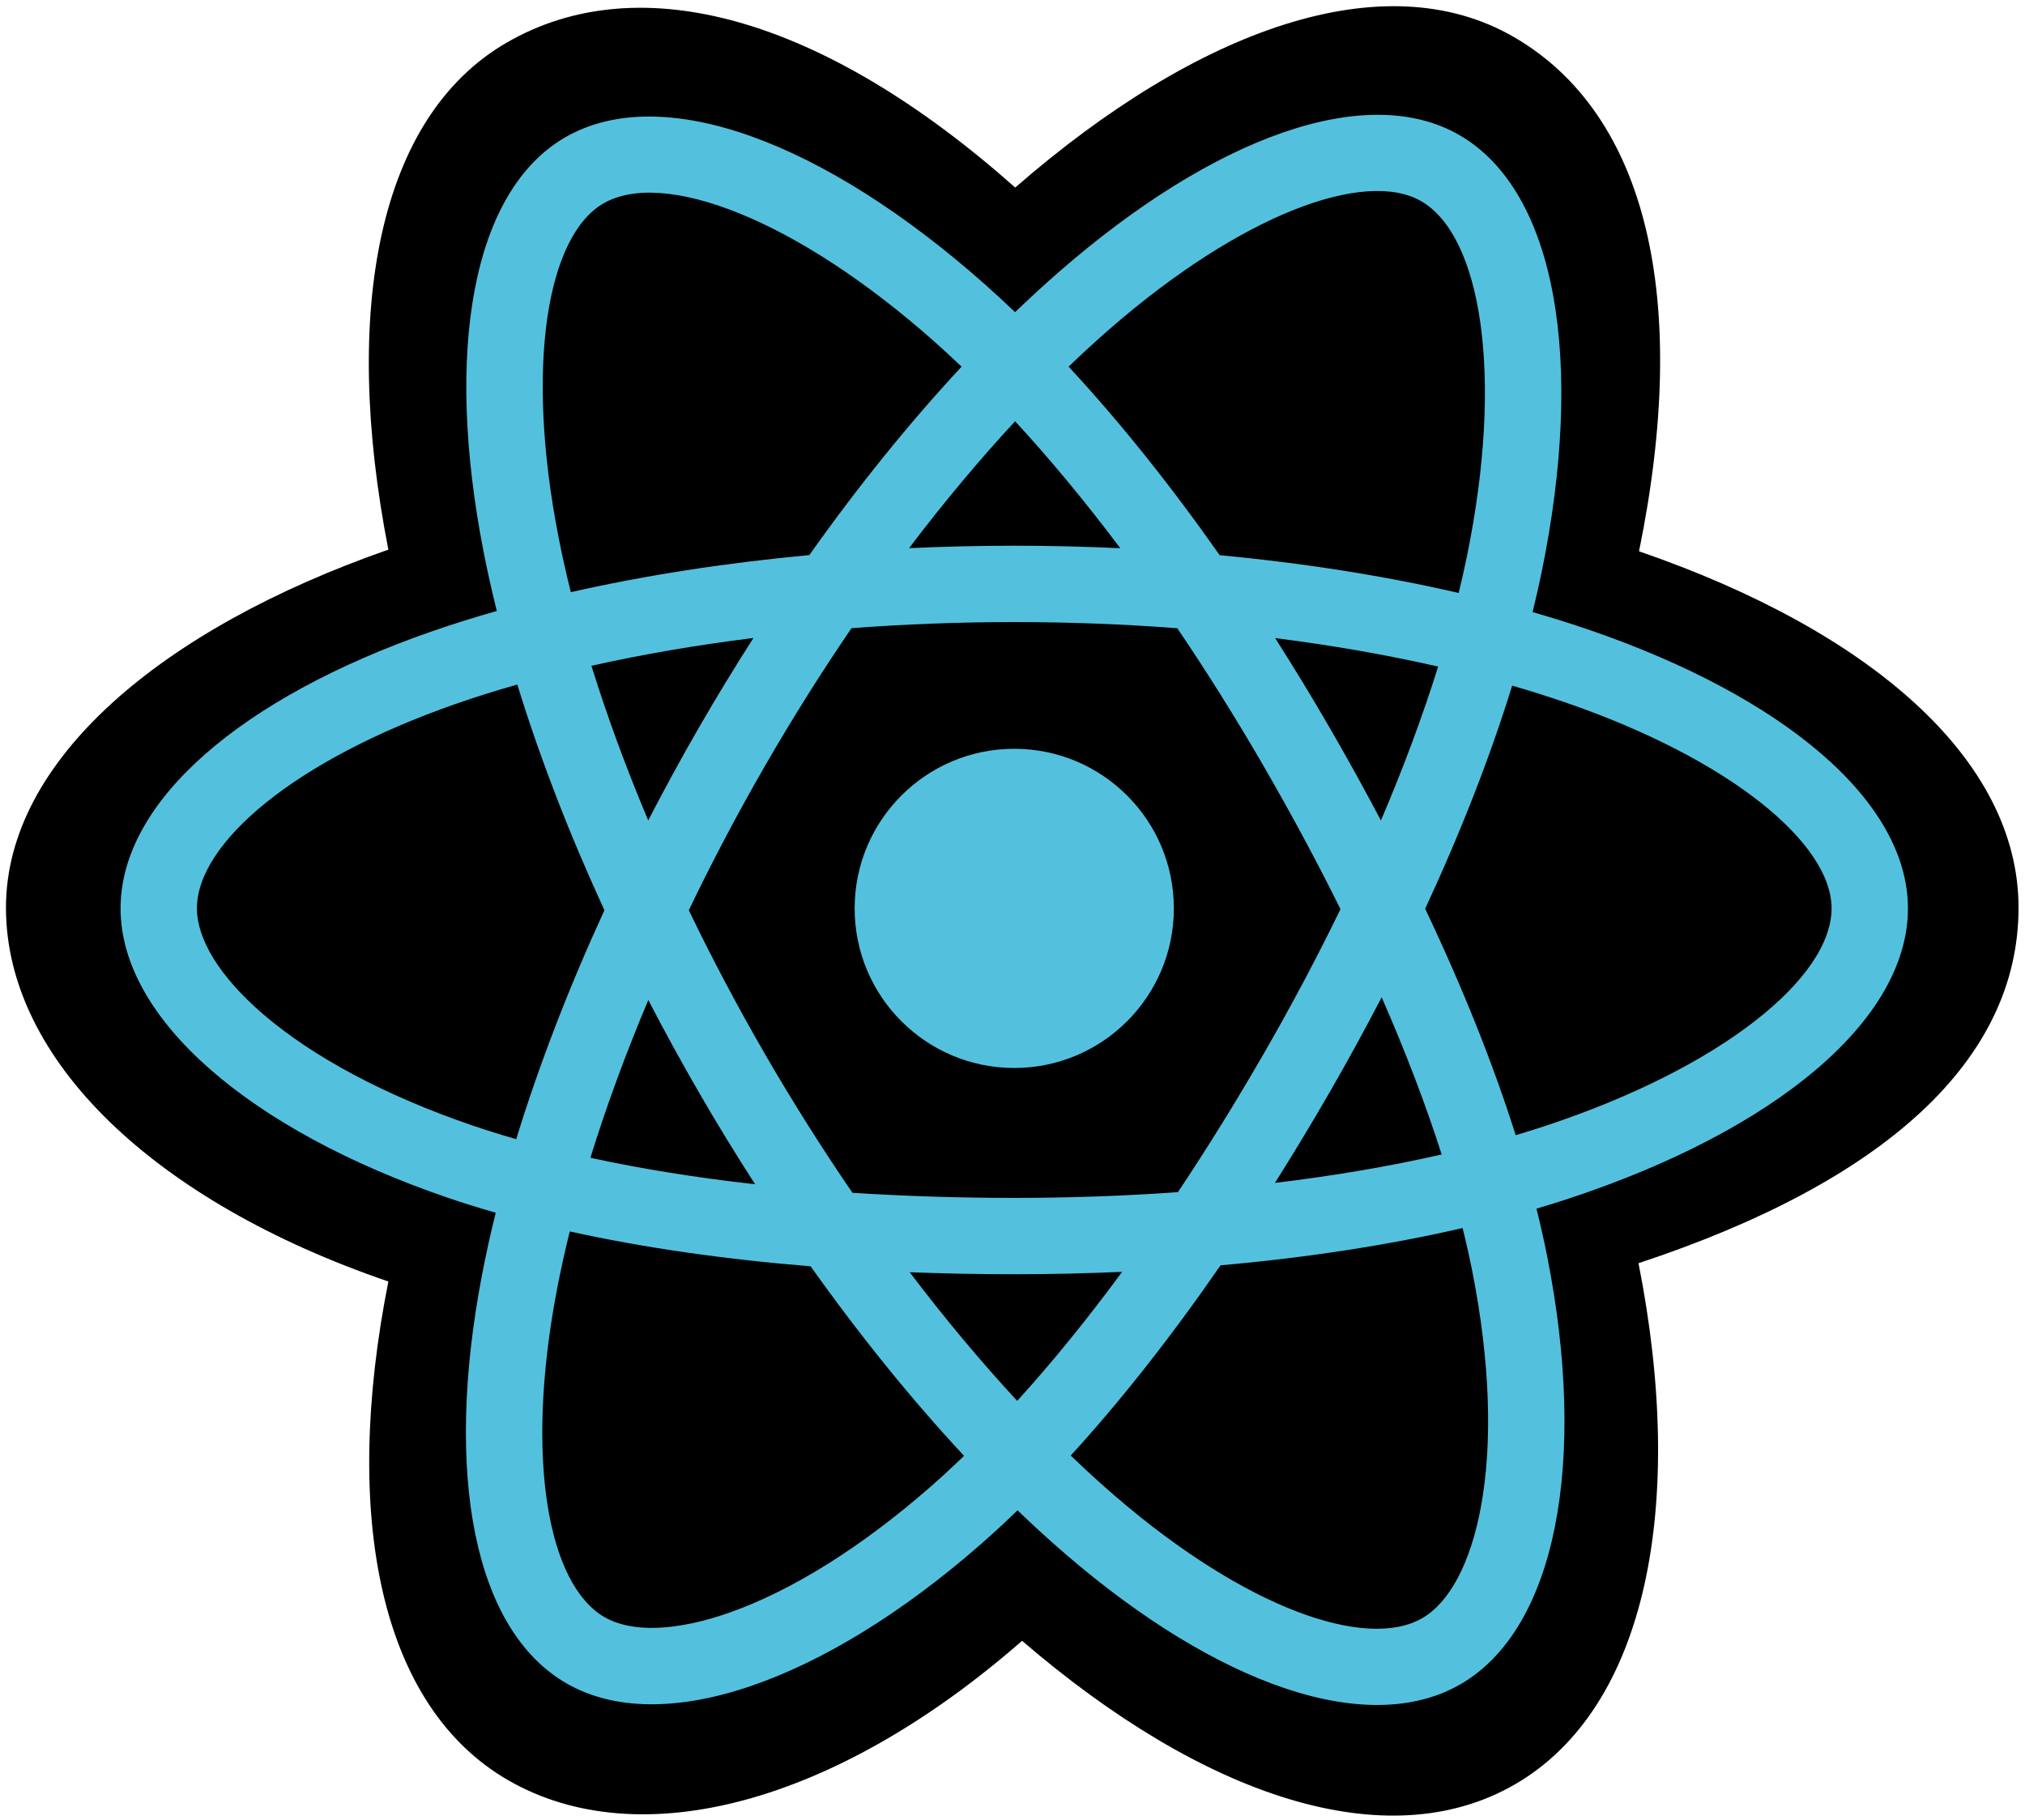
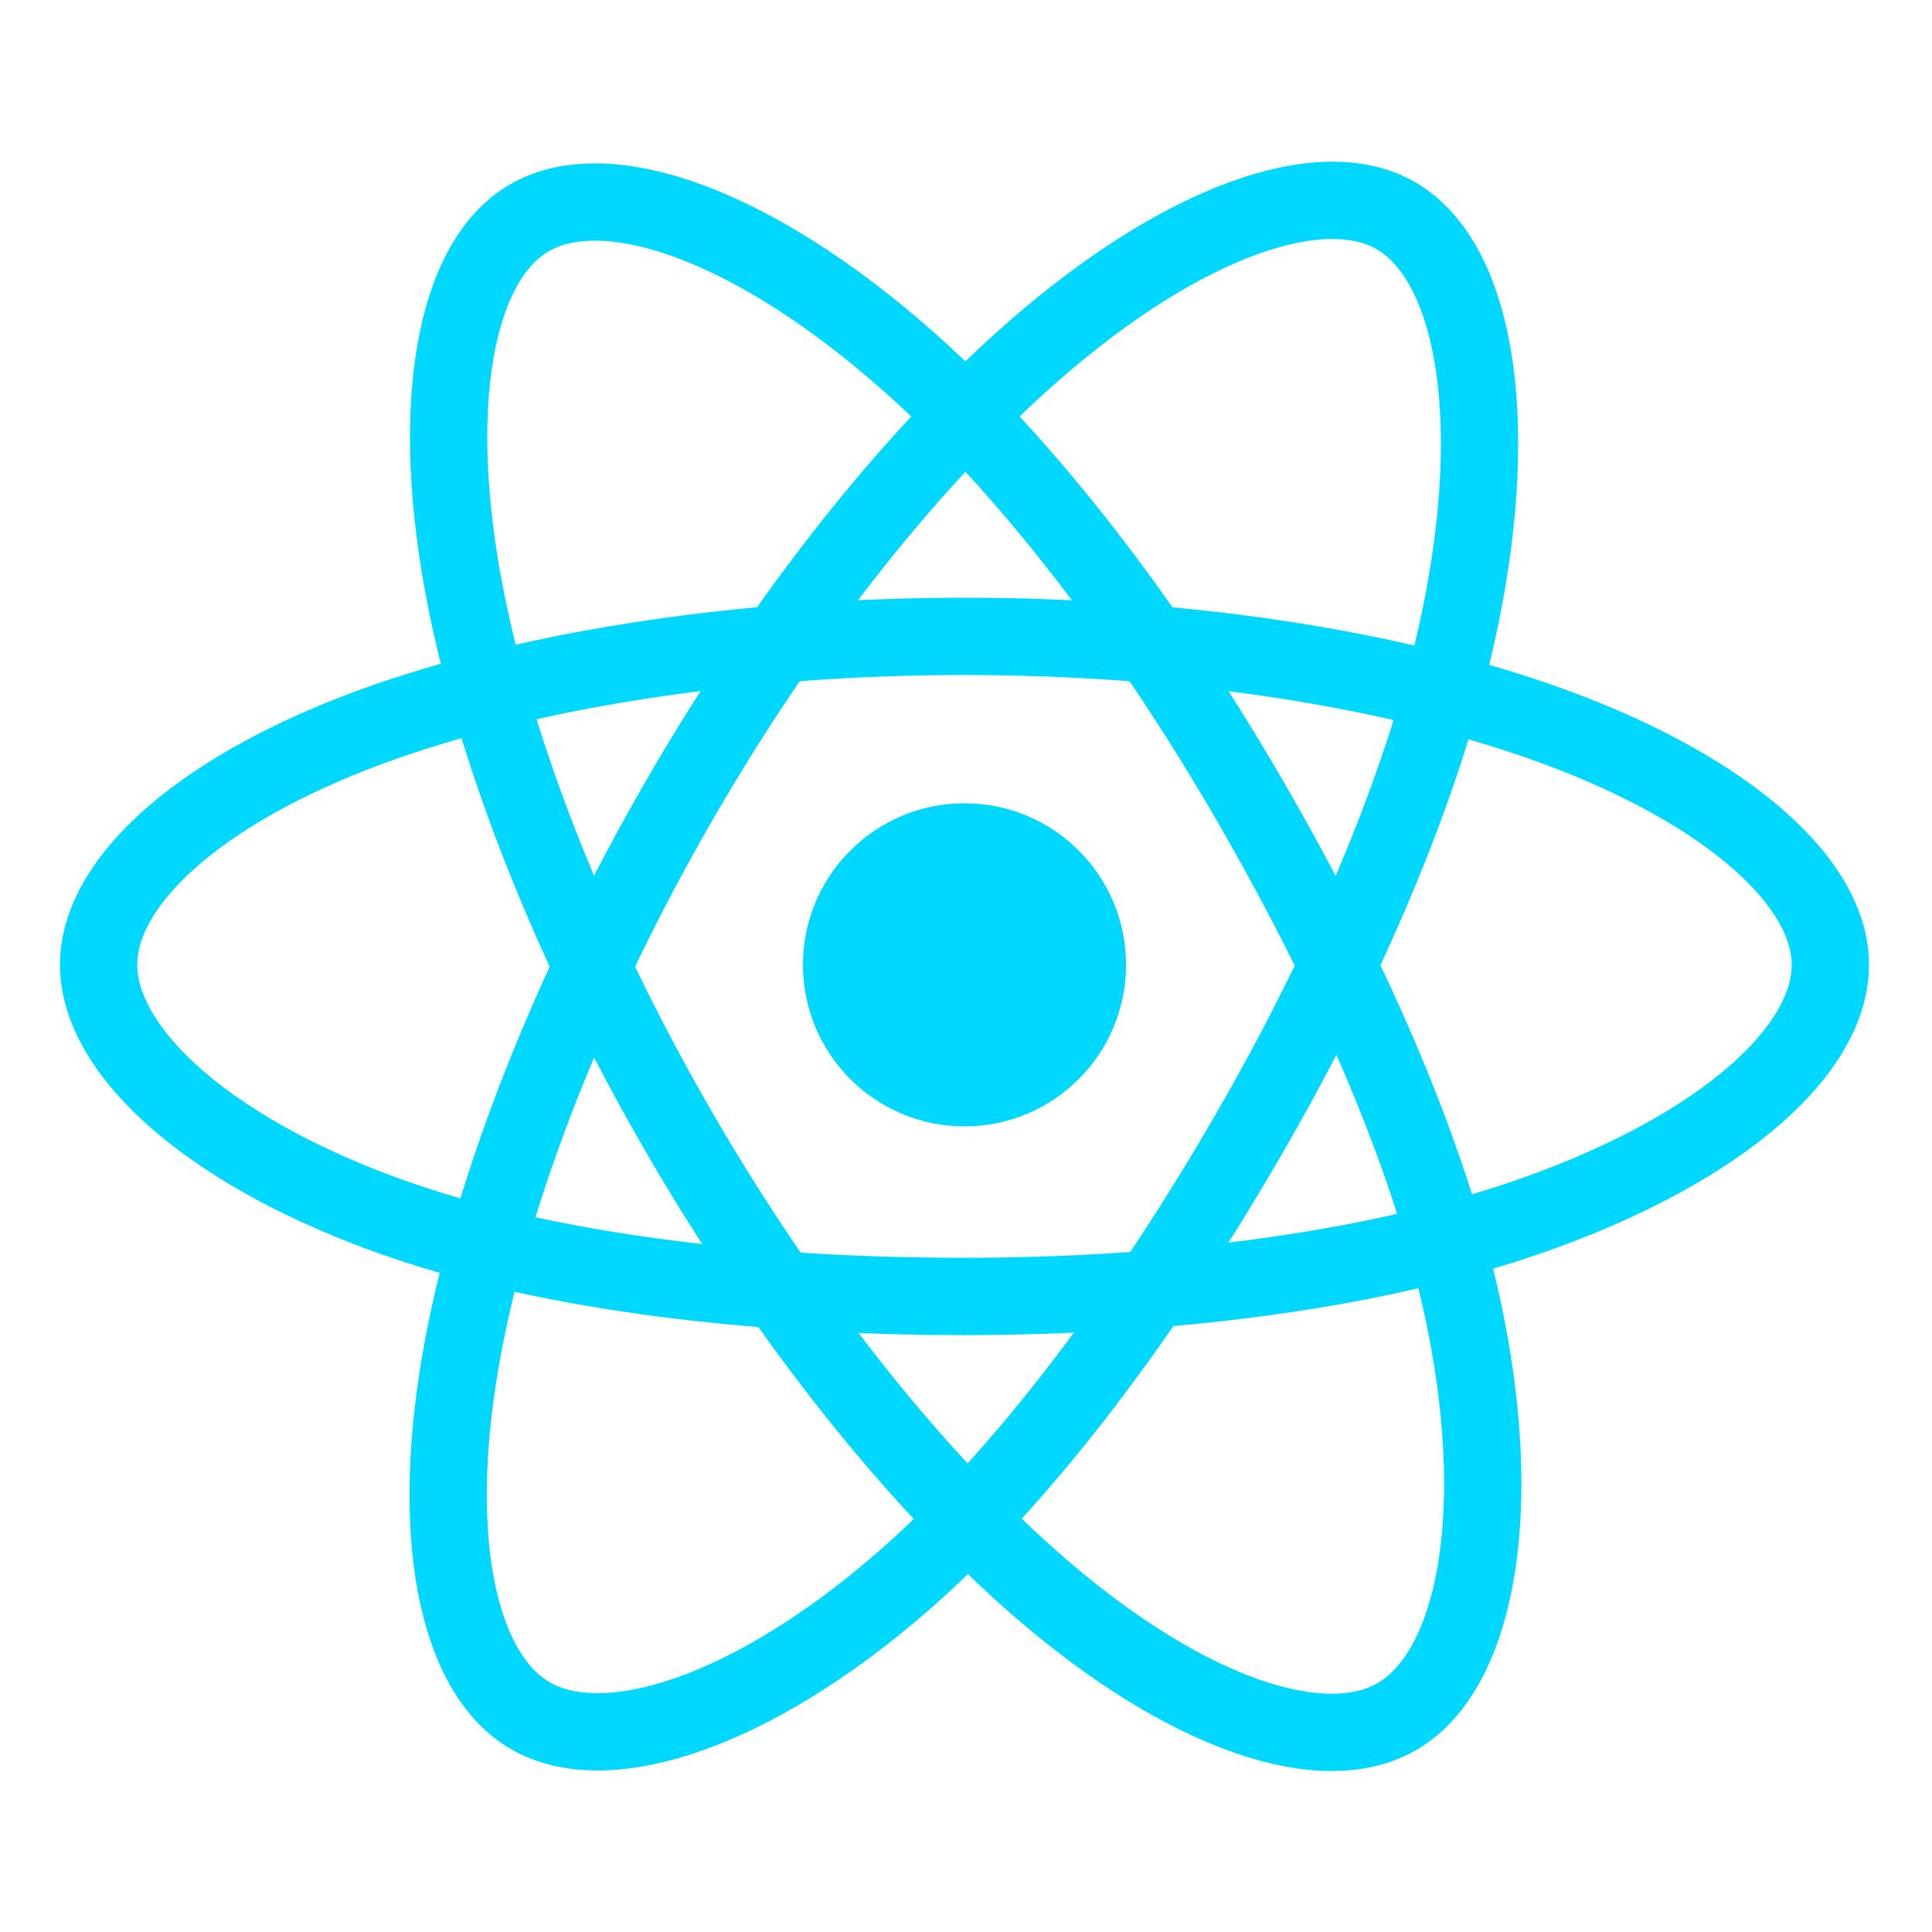
- <svg xmlns="http://www.w3.org/2000/svg" width="256px" height="230px" viewBox="0 0 256 230" version="1.1" preserveAspectRatio="xMidYMid">
-   <path d="M0.754,114.75 C0.754,133.965 19.517,151.902 49.097,162.013 C43.19,191.75 48.039,215.719 64.233,225.058 C80.878,234.657 105.676,228.013 129.213,207.439 C152.156,227.182 175.344,234.952 191.523,225.586 C208.152,215.959 213.21,190.365 207.14,159.699 C237.95,149.513 255.184,134.218 255.184,114.75 C255.184,95.981 236.387,79.744 207.205,69.698 C213.74,37.765 208.203,14.378 191.338,4.653 C175.079,-4.723 151.622,3.449 128.342,23.709 C104.123,2.205 80.897,-4.361 64.049,5.392 C47.806,14.795 43.171,39.199 49.097,69.487 C20.515,79.452 0.754,96.057 0.754,114.75 Z" />
-   <path d="M201.025,79.674 C198.681,78.867 196.252,78.104 193.751,77.382 C194.162,75.704 194.539,74.049 194.875,72.421 C200.381,45.693 196.781,24.162 184.487,17.073 C172.7,10.275 153.422,17.363 133.952,34.306 C132.08,35.936 130.202,37.661 128.326,39.469 C127.075,38.273 125.827,37.117 124.582,36.011 C104.177,17.893 83.724,10.259 71.443,17.368 C59.667,24.185 56.179,44.427 61.136,69.757 C61.614,72.204 62.174,74.702 62.806,77.242 C59.912,78.064 57.117,78.94 54.443,79.872 C30.521,88.212 15.243,101.284 15.243,114.842 C15.243,128.846 31.644,142.891 56.561,151.408 C58.527,152.08 60.568,152.716 62.67,153.319 C61.988,156.066 61.394,158.759 60.896,161.385 C56.17,186.275 59.861,206.038 71.606,212.813 C83.737,219.808 104.097,212.618 123.923,195.288 C125.49,193.918 127.062,192.465 128.638,190.942 C130.68,192.909 132.719,194.77 134.746,196.515 C153.95,213.04 172.916,219.713 184.651,212.92 C196.77,205.904 200.709,184.673 195.595,158.842 C195.205,156.869 194.75,154.854 194.24,152.803 C195.67,152.38 197.073,151.944 198.442,151.49 C224.346,142.908 241.199,129.033 241.199,114.842 C241.199,101.235 225.429,88.075 201.025,79.674 L201.025,79.674 L201.025,79.674 Z" fill="#53C1DE" />
-   <path d="M195.406,142.328 C194.171,142.737 192.903,143.132 191.611,143.515 C188.751,134.462 184.892,124.835 180.169,114.89 C184.676,105.18 188.386,95.677 191.166,86.682 C193.477,87.351 195.721,88.057 197.883,88.801 C218.792,95.999 231.547,106.642 231.547,114.842 C231.547,123.577 217.772,134.917 195.406,142.328 L195.406,142.328 L195.406,142.328 Z M186.126,160.717 C188.387,172.139 188.71,182.466 187.212,190.539 C185.866,197.793 183.16,202.629 179.814,204.566 C172.693,208.688 157.465,203.33 141.042,189.198 C139.159,187.578 137.263,185.848 135.36,184.017 C141.727,177.054 148.09,168.959 154.301,159.968 C165.224,158.999 175.544,157.414 184.903,155.251 C185.364,157.11 185.773,158.934 186.126,160.717 L186.126,160.717 L186.126,160.717 Z M92.277,203.854 C85.319,206.311 79.778,206.381 76.429,204.45 C69.301,200.339 66.338,184.471 70.38,163.185 C70.843,160.747 71.394,158.243 72.029,155.683 C81.285,157.73 91.53,159.203 102.479,160.091 C108.731,168.888 115.278,176.974 121.876,184.055 C120.435,185.446 118.999,186.771 117.571,188.019 C108.804,195.683 100.019,201.119 92.277,203.854 L92.277,203.854 L92.277,203.854 Z M59.683,142.274 C48.665,138.508 39.566,133.614 33.329,128.273 C27.725,123.474 24.895,118.709 24.895,114.842 C24.895,106.615 37.162,96.12 57.621,88.987 C60.103,88.122 62.702,87.306 65.398,86.54 C68.226,95.737 71.935,105.353 76.411,115.077 C71.877,124.946 68.115,134.715 65.26,144.02 C63.338,143.468 61.475,142.886 59.683,142.274 L59.683,142.274 L59.683,142.274 Z M70.609,67.903 C66.362,46.201 69.182,29.83 76.279,25.722 C83.838,21.346 100.554,27.586 118.172,43.229 C119.298,44.229 120.429,45.276 121.563,46.358 C114.998,53.408 108.511,61.433 102.314,70.179 C91.687,71.164 81.515,72.746 72.162,74.865 C71.574,72.499 71.053,70.175 70.609,67.903 L70.609,67.903 L70.609,67.903 Z M168.076,91.971 C165.84,88.109 163.545,84.338 161.205,80.67 C168.414,81.582 175.322,82.792 181.808,84.272 C179.861,90.513 177.434,97.039 174.576,103.729 C172.527,99.838 170.359,95.914 168.076,91.971 L168.076,91.971 L168.076,91.971 Z M128.329,53.257 C132.781,58.08 137.24,63.466 141.626,69.309 C137.206,69.1 132.732,68.992 128.221,68.992 C123.753,68.992 119.312,69.098 114.92,69.303 C119.31,63.514 123.807,58.136 128.329,53.257 L128.329,53.257 L128.329,53.257 Z M88.327,92.037 C86.094,95.91 83.966,99.812 81.949,103.722 C79.138,97.055 76.733,90.5 74.769,84.17 C81.216,82.727 88.091,81.548 95.254,80.653 C92.881,84.355 90.567,88.153 88.327,92.037 L88.327,92.037 L88.327,92.037 Z M95.46,149.72 C88.059,148.894 81.081,147.775 74.636,146.372 C76.631,139.93 79.089,133.234 81.96,126.424 C83.982,130.331 86.119,134.234 88.366,138.116 L88.366,138.116 C90.655,142.07 93.026,145.943 95.46,149.72 L95.46,149.72 L95.46,149.72 Z M128.596,177.109 C124.021,172.172 119.458,166.712 115.001,160.839 C119.327,161.009 123.738,161.095 128.221,161.095 C132.827,161.095 137.38,160.992 141.861,160.792 C137.461,166.771 133.018,172.24 128.596,177.109 L128.596,177.109 L128.596,177.109 Z M174.668,126.077 C177.689,132.961 180.234,139.621 182.256,145.954 C175.704,147.449 168.631,148.653 161.178,149.547 C163.524,145.83 165.839,141.995 168.115,138.049 C170.416,134.058 172.602,130.06 174.668,126.077 L174.668,126.077 L174.668,126.077 Z M159.753,133.227 C156.221,139.351 152.595,145.198 148.914,150.716 C142.209,151.196 135.281,151.443 128.221,151.443 C121.19,151.443 114.35,151.224 107.763,150.797 C103.934,145.206 100.229,139.342 96.719,133.28 L96.72,133.28 C93.219,127.234 89.998,121.137 87.079,115.074 C89.997,108.997 93.21,102.893 96.69,96.858 L96.69,96.86 C100.179,90.809 103.852,84.973 107.646,79.418 C114.366,78.91 121.257,78.644 128.221,78.644 L128.221,78.644 C135.217,78.644 142.116,78.912 148.834,79.424 C152.571,84.939 156.218,90.756 159.721,96.807 C163.264,102.927 166.519,108.99 169.462,114.937 C166.528,120.986 163.281,127.11 159.753,133.227 L159.753,133.227 L159.753,133.227 Z M179.666,25.435 C187.232,29.799 190.175,47.396 185.421,70.473 C185.118,71.945 184.776,73.445 184.405,74.965 C175.031,72.802 164.851,71.192 154.193,70.192 C147.984,61.351 141.551,53.313 135.092,46.354 C136.829,44.684 138.563,43.091 140.289,41.588 C156.971,27.07 172.562,21.339 179.666,25.435 L179.666,25.435 L179.666,25.435 Z" />
-   <path d="M128.221,94.665 C139.365,94.665 148.398,103.699 148.398,114.842 C148.398,125.986 139.365,135.02 128.221,135.02 C117.078,135.02 108.044,125.986 108.044,114.842 C108.044,103.699 117.078,94.665 128.221,94.665" fill="#53C1DE" />
+ <svg xmlns="http://www.w3.org/2000/svg" id="Layer_2" viewBox="0 0 3618.6 3618.6" width="3618.6" height="3618.6">
+   <style>
+ .st0{fill:none}
+ .st1{fill:#00d8ff}
+ .st2{fill:none;stroke:#00d8ff;stroke-width:144.746;stroke-miterlimit:10}
+ </style>
+   <path class="st0" d="M0 0h3618.6v3618.6H0z" />
+   <circle class="st1" cx="1806.5" cy="1807.1" r="302.6" />
+   <path class="st2" d="M1806.5 1191.9c406.2 0 783.6 58.3 1068.1 156.2 342.8 118 553.6 296.9 553.6 458.9 0 168.8-223.4 358.9-591.5 480.8-278.3 92.2-644.6 140.4-1030.2 140.4-395.4 0-769.7-45.2-1051.2-141.4-356.1-121.7-570.6-314.2-570.6-479.8 0-160.7 201.3-338.2 539.3-456 285.6-99.5 672.3-159.1 1082.5-159.1z" />
+   <path class="st2" d="M1271 1501.3c202.9-351.9 442-649.7 669-847.2 273.5-238 533.8-331.2 674.1-250.3 146.2 84.3 199.3 372.8 121 752.7-59.2 287.2-200.4 628.5-393.1 962.6-197.5 342.5-423.7 644.2-647.6 840-283.3 247.7-557.3 337.3-700.7 254.6-139.2-80.3-192.4-343.3-125.7-695 56.4-297.4 198-662.1 403-1017.4z" />
+   <path class="st2" d="M1271.5 2119.8c-203.5-351.6-342.1-707.4-399.9-1002.7-69.6-355.8-20.4-627.9 119.8-709 146.1-84.6 422.5 13.5 712.5 271 219.3 194.7 444.4 487.5 637.6 821.3 198.1 342.2 346.6 688.8 404.3 980.5 73.1 369.2 13.9 651.3-129.4 734.2-139.1 80.5-393.5-4.7-664.9-238.2-229.2-197.3-474.5-502.1-680-857.1z" />
</svg>
